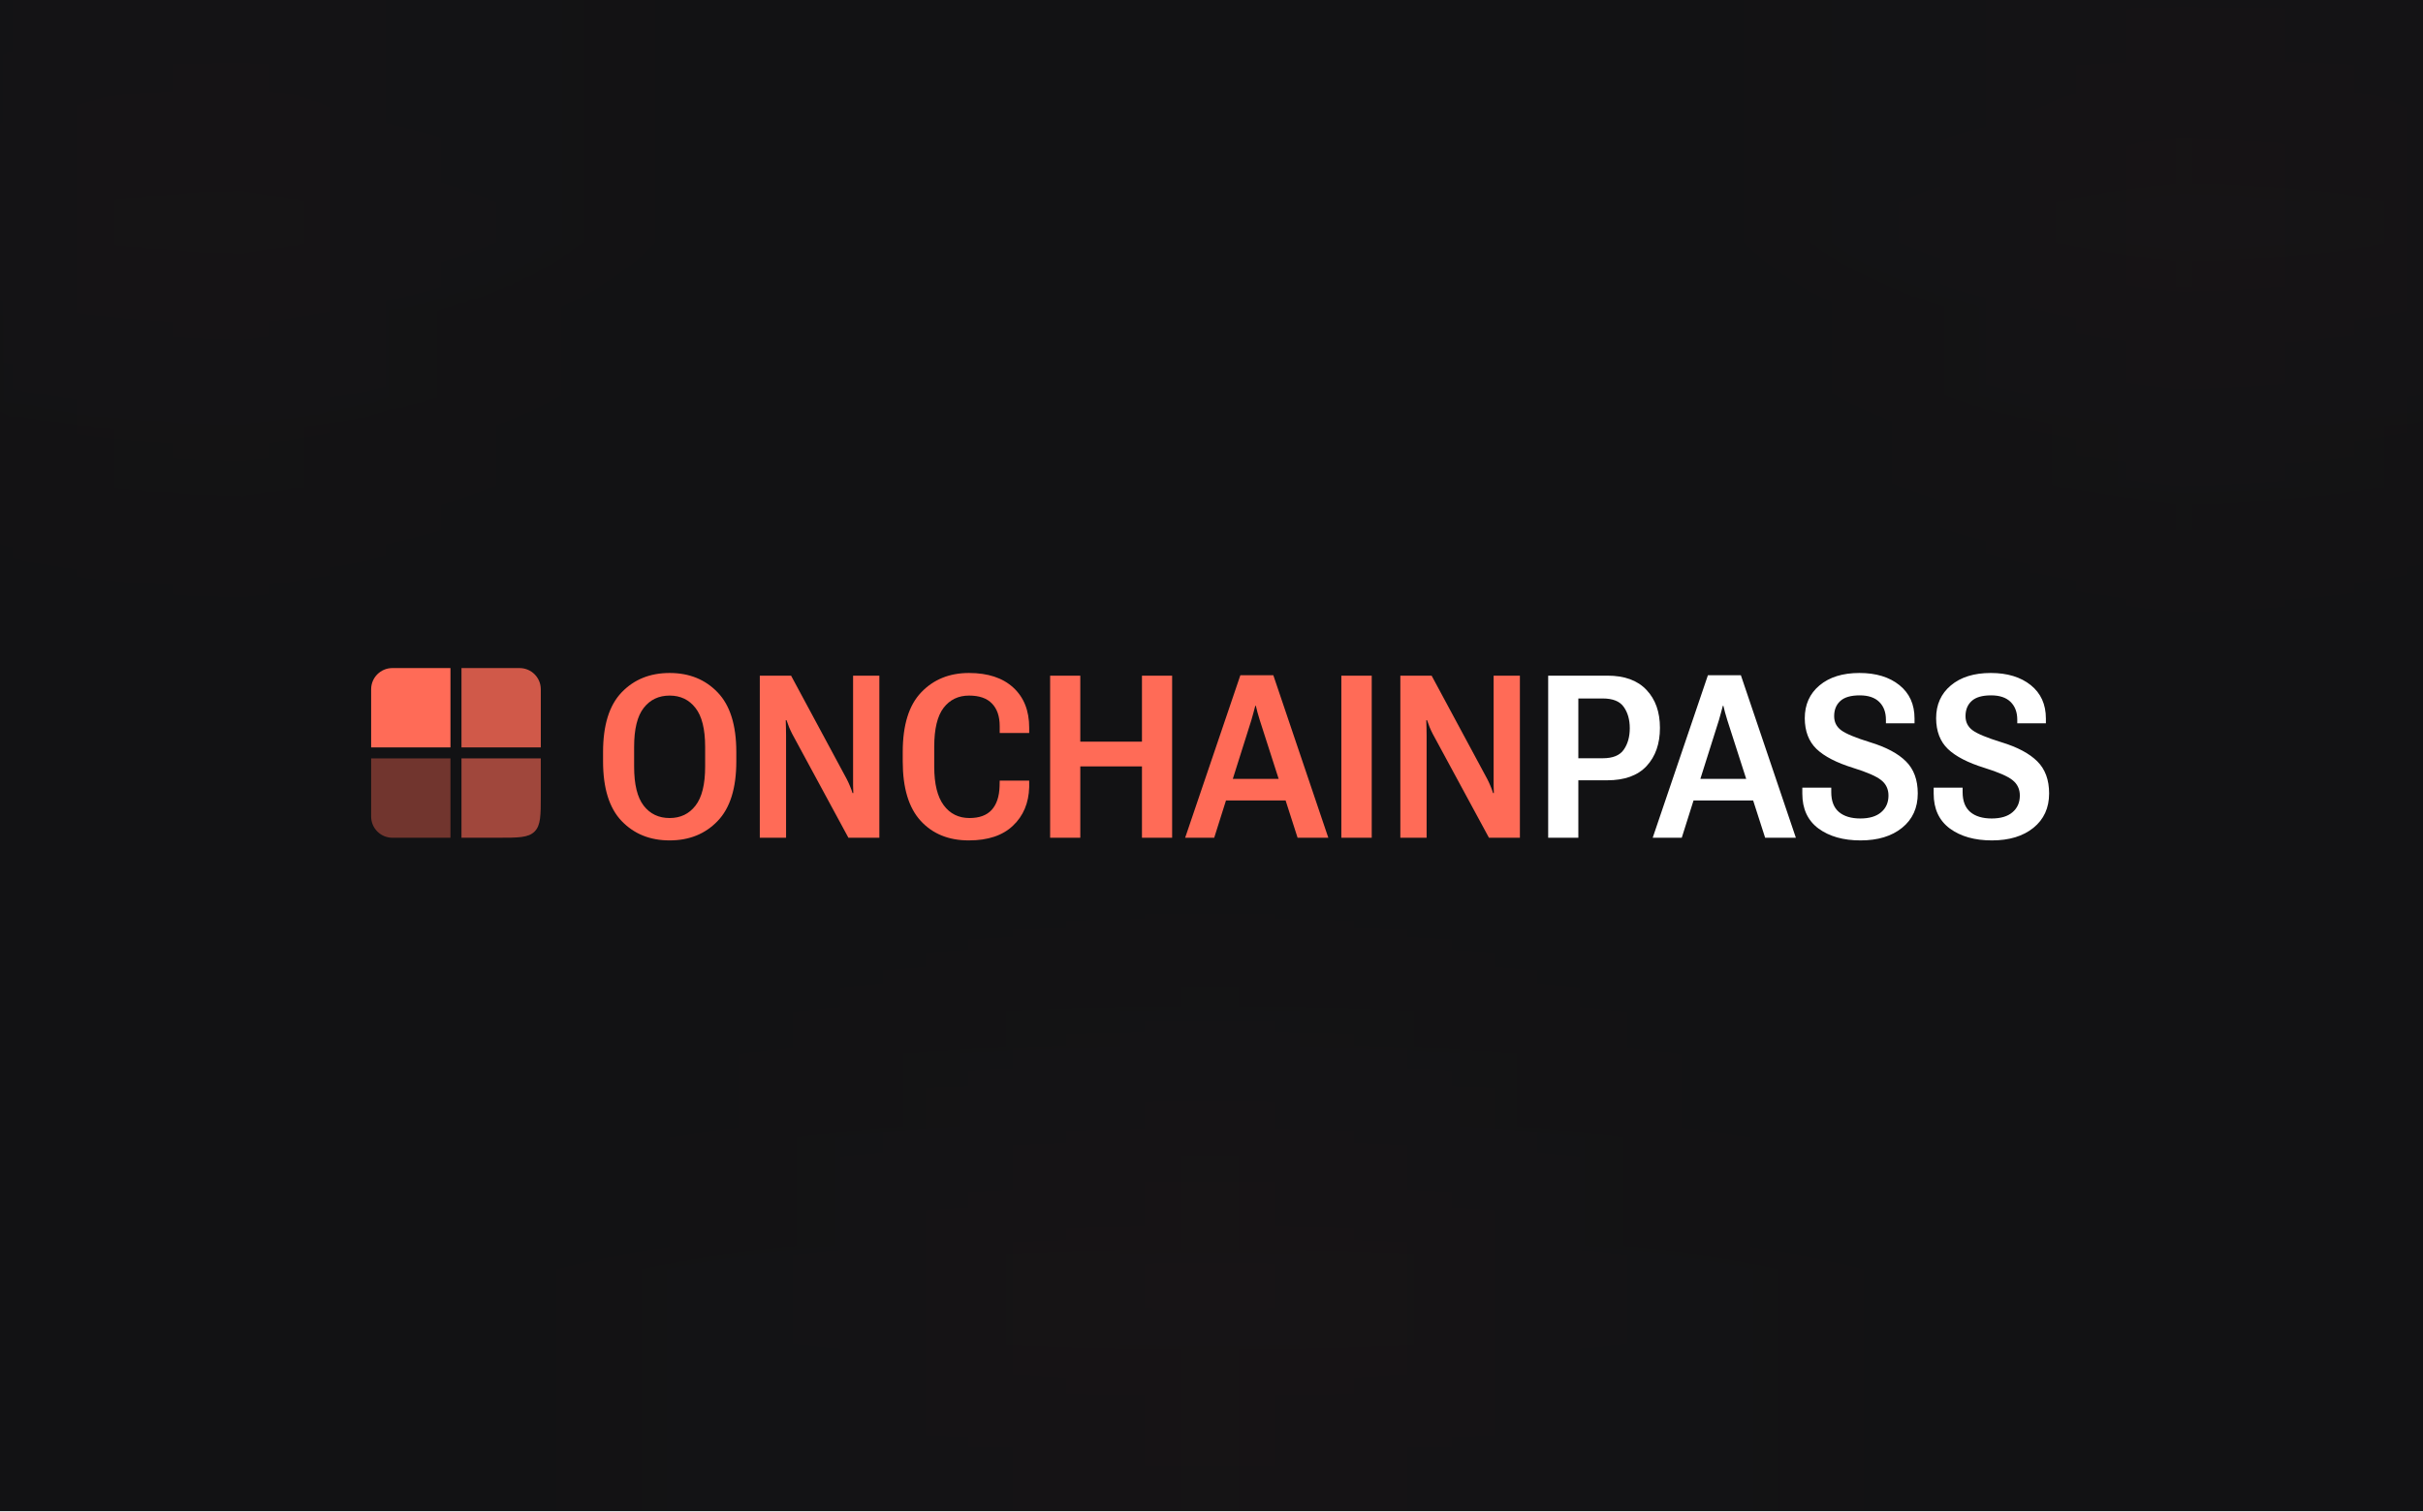
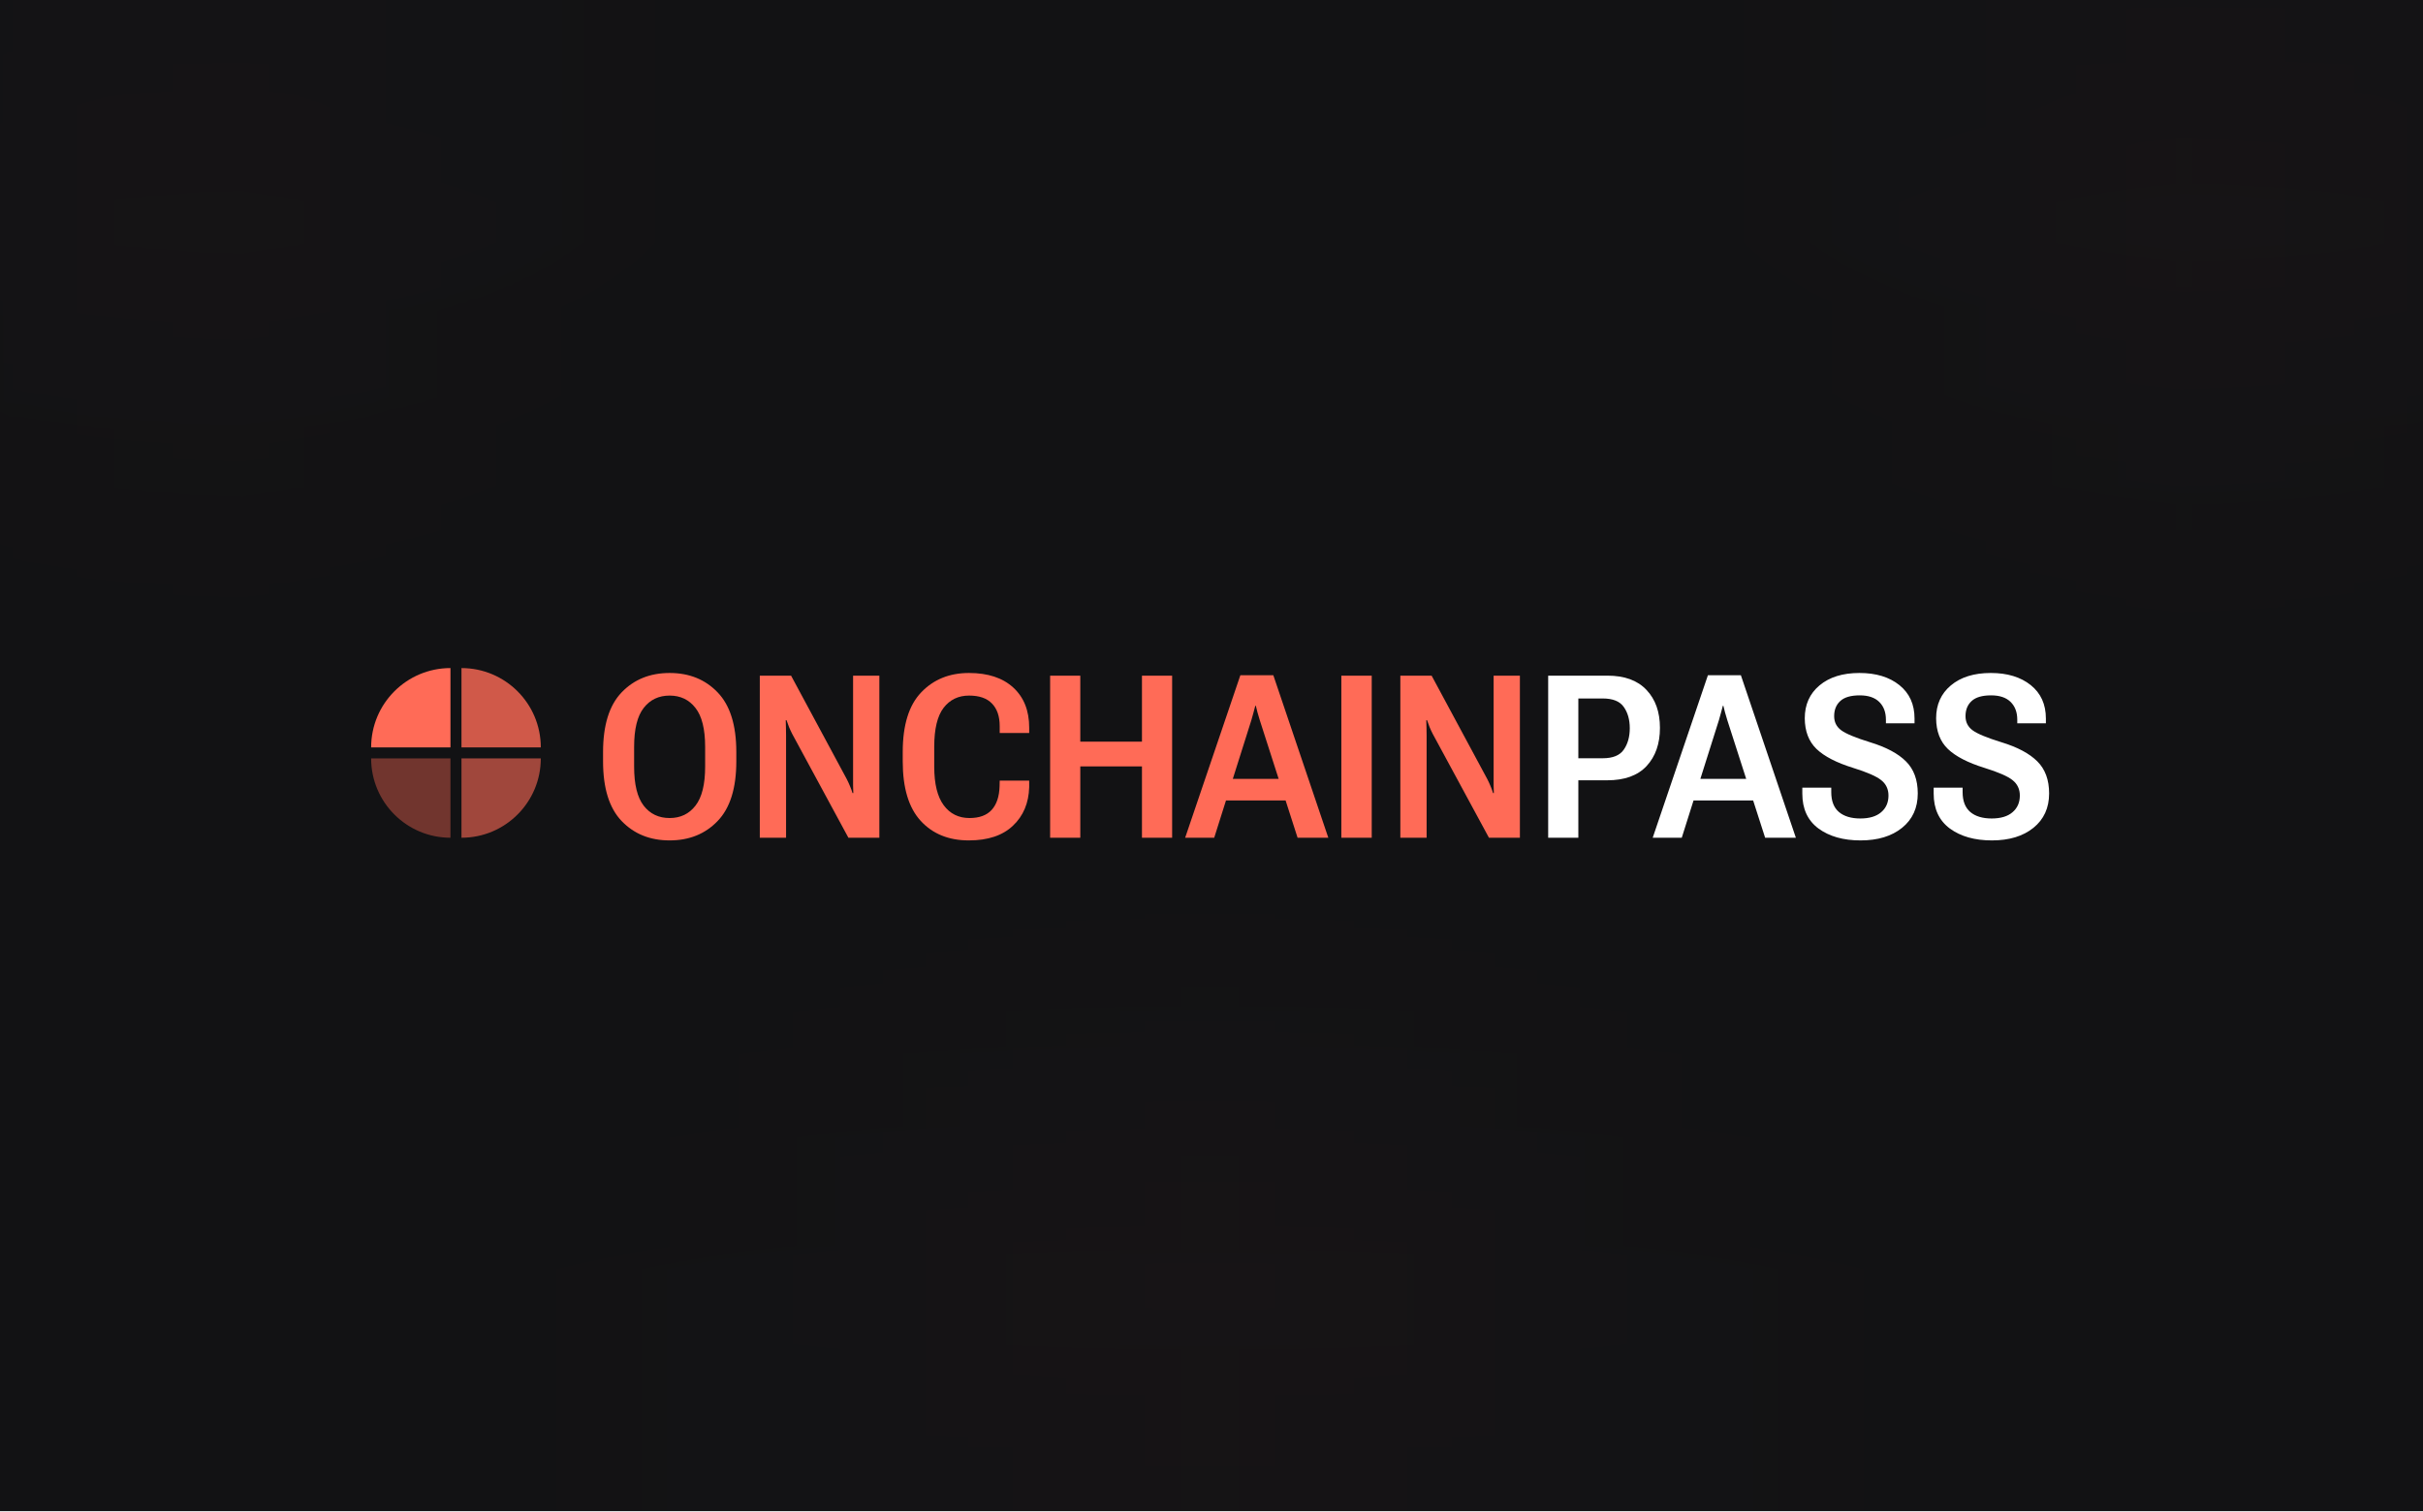
<svg xmlns="http://www.w3.org/2000/svg" width="457" height="285" viewBox="0 0 457 285" fill="none">
  <rect width="457" height="285" fill="#121214" />
  <mask id="mask0_16_16" style="mask-type:alpha" maskUnits="userSpaceOnUse" x="0" y="0" width="457" height="285">
    <rect width="457" height="285" fill="url(#paint0_linear_16_16)" />
  </mask>
  <g mask="url(#mask0_16_16)">
    <g filter="url(#filter0_f_16_16)">
      <ellipse cx="-78.547" cy="-80.416" rx="129.959" ry="139.84" fill="#FF6B57" />
    </g>
    <g filter="url(#filter1_f_16_16)">
      <ellipse cx="228.214" cy="416.588" rx="129.959" ry="139.84" fill="#FF6B57" />
    </g>
    <g filter="url(#filter2_f_16_16)">
      <ellipse cx="521.266" cy="-91.842" rx="129.959" ry="139.84" fill="#FF6B57" />
    </g>
  </g>
  <path d="M113.743 143.597V141.833C113.743 136.766 114.911 133.015 117.249 130.579C119.587 128.144 122.603 126.926 126.298 126.926C129.994 126.926 133.01 128.144 135.348 130.579C137.699 133.015 138.875 136.766 138.875 141.833V143.597C138.875 148.664 137.699 152.415 135.348 154.851C133.01 157.286 129.994 158.504 126.298 158.504C122.603 158.504 119.587 157.286 117.249 154.851C114.911 152.415 113.743 148.664 113.743 143.597ZM119.601 144.583C119.601 147.943 120.202 150.399 121.406 151.953C122.61 153.507 124.241 154.284 126.298 154.284C128.342 154.284 129.966 153.507 131.169 151.953C132.387 150.399 132.996 147.943 132.996 144.583V140.867C132.996 137.508 132.387 135.058 131.169 133.519C129.966 131.965 128.342 131.188 126.298 131.188C124.241 131.188 122.61 131.965 121.406 133.519C120.202 135.058 119.601 137.508 119.601 140.867V144.583ZM143.305 158V127.43H149.205L159.703 146.935C159.927 147.369 160.13 147.81 160.312 148.258C160.508 148.706 160.669 149.147 160.795 149.581H160.942C160.914 149.119 160.9 148.643 160.9 148.153C160.9 147.663 160.9 147.18 160.9 146.704V127.43H165.855V158H160.018L149.436 138.453C149.212 138.019 149.009 137.585 148.827 137.151C148.645 136.703 148.484 136.262 148.344 135.828H148.197C148.225 136.304 148.239 136.787 148.239 137.277C148.253 137.753 148.26 138.229 148.26 138.705V158H143.305ZM170.264 143.597V141.833C170.264 136.752 171.426 133.001 173.75 130.579C176.073 128.144 179.076 126.926 182.757 126.926C186.326 126.926 189.112 127.843 191.113 129.676C193.115 131.51 194.116 134.029 194.116 137.235V138.243H188.552V136.941C188.552 135.107 188.069 133.694 187.103 132.7C186.151 131.692 184.709 131.188 182.778 131.188C180.762 131.188 179.16 131.958 177.97 133.498C176.794 135.037 176.206 137.48 176.206 140.825V144.625C176.206 147.845 176.801 150.259 177.991 151.869C179.181 153.479 180.804 154.284 182.862 154.284C184.709 154.284 186.102 153.773 187.04 152.751C187.978 151.715 188.475 150.224 188.531 148.279L188.552 147.229H194.116V148.447C194.032 151.456 193.01 153.885 191.05 155.732C189.105 157.58 186.333 158.504 182.736 158.504C178.929 158.504 175.898 157.272 173.645 154.809C171.391 152.345 170.264 148.608 170.264 143.597ZM198.063 158V127.43H203.753V139.88H215.385V127.43H221.075V158H215.385V144.542H203.753V158H198.063ZM223.531 158L233.945 127.346H240.16L250.532 158H244.737L237.599 135.807C237.431 135.275 237.291 134.799 237.179 134.379C237.067 133.945 236.962 133.526 236.864 133.12H236.759C236.661 133.526 236.549 133.945 236.423 134.379C236.311 134.799 236.178 135.275 236.024 135.807L229.011 158H223.531ZM228.948 150.966L230.04 146.893H243.792L244.926 150.966H228.948ZM252.989 158V127.43H258.721V158H252.989ZM264.117 158V127.43H270.017L280.515 146.935C280.739 147.369 280.942 147.81 281.124 148.258C281.319 148.706 281.48 149.147 281.606 149.581H281.753C281.725 149.119 281.711 148.643 281.711 148.153C281.711 147.663 281.711 147.18 281.711 146.704V127.43H286.667V158H280.83L270.248 138.453C270.024 138.019 269.821 137.585 269.639 137.151C269.457 136.703 269.296 136.262 269.156 135.828H269.009C269.037 136.304 269.051 136.787 269.051 137.277C269.065 137.753 269.072 138.229 269.072 138.705V158H264.117Z" fill="#FF6B57" />
  <path d="M292 158V127.43H303.169C306.403 127.43 308.859 128.326 310.539 130.117C312.233 131.895 313.08 134.281 313.08 137.277C313.08 140.272 312.24 142.673 310.56 144.479C308.894 146.27 306.417 147.166 303.127 147.166H297.689V158H292ZM297.689 143.009H302.288C304.191 143.009 305.514 142.47 306.256 141.392C307.012 140.314 307.39 138.964 307.39 137.34C307.39 135.73 307.012 134.393 306.256 133.33C305.514 132.266 304.191 131.734 302.288 131.734H297.689V143.009ZM311.715 158L322.129 127.346H328.344L338.716 158H332.921L325.782 135.807C325.614 135.275 325.474 134.799 325.362 134.379C325.25 133.945 325.145 133.526 325.047 133.12H324.942C324.844 133.526 324.732 133.945 324.606 134.379C324.494 134.799 324.361 135.275 324.208 135.807L317.195 158H311.715ZM317.132 150.966L318.224 146.893H331.976L333.11 150.966H317.132ZM339.934 149.686V148.552H345.393V149.413C345.393 151.078 345.875 152.324 346.841 153.15C347.807 153.962 349.151 154.368 350.873 154.368C352.58 154.368 353.889 153.976 354.799 153.192C355.723 152.408 356.185 151.358 356.185 150.042C356.185 148.839 355.73 147.873 354.82 147.145C353.924 146.417 352.146 145.64 349.487 144.814C346.379 143.849 344.091 142.666 342.621 141.266C341.151 139.852 340.41 137.921 340.396 135.471C340.396 132.896 341.319 130.831 343.167 129.277C345.029 127.71 347.541 126.926 350.705 126.926C353.826 126.926 356.339 127.689 358.242 129.214C360.146 130.74 361.098 132.84 361.098 135.513V136.416H355.702V135.744C355.702 134.33 355.282 133.211 354.442 132.385C353.602 131.559 352.377 131.146 350.768 131.146C349.088 131.146 347.863 131.503 347.093 132.217C346.323 132.917 345.938 133.868 345.938 135.072C345.938 136.192 346.386 137.081 347.282 137.739C348.178 138.397 349.984 139.146 352.699 139.985C355.737 140.909 357.997 142.113 359.481 143.597C360.965 145.066 361.707 147.082 361.707 149.644C361.707 152.373 360.72 154.536 358.746 156.131C356.786 157.713 354.176 158.504 350.915 158.504C347.667 158.504 345.022 157.755 342.978 156.257C340.948 154.746 339.934 152.555 339.934 149.686ZM364.709 149.686V148.552H370.168V149.413C370.168 151.078 370.651 152.324 371.617 153.15C372.583 153.962 373.926 154.368 375.648 154.368C377.356 154.368 378.664 153.976 379.574 153.192C380.498 152.408 380.96 151.358 380.96 150.042C380.96 148.839 380.505 147.873 379.595 147.145C378.699 146.417 376.922 145.64 374.262 144.814C371.155 143.849 368.866 142.666 367.396 141.266C365.927 139.852 365.185 137.921 365.171 135.471C365.171 132.896 366.095 130.831 367.942 129.277C369.804 127.71 372.317 126.926 375.48 126.926C378.601 126.926 381.114 127.689 383.018 129.214C384.921 130.74 385.873 132.84 385.873 135.513V136.416H380.477V135.744C380.477 134.33 380.057 133.211 379.217 132.385C378.377 131.559 377.153 131.146 375.543 131.146C373.863 131.146 372.639 131.503 371.869 132.217C371.099 132.917 370.714 133.868 370.714 135.072C370.714 136.192 371.162 137.081 372.058 137.739C372.953 138.397 374.759 139.146 377.475 139.985C380.512 140.909 382.773 142.113 384.256 143.597C385.74 145.066 386.482 147.082 386.482 149.644C386.482 152.373 385.495 154.536 383.521 156.131C381.562 157.713 378.951 158.504 375.69 158.504C372.443 158.504 369.797 157.755 367.753 156.257C365.724 154.746 364.709 152.555 364.709 149.686Z" fill="white" />
-   <path d="M70 130C70 127.791 71.791 126 74 126H84.961V140.961H70V130Z" fill="#FF6B57" />
-   <path d="M70 143.039H84.961V158H74C71.791 158 70 156.209 70 154V143.039Z" fill="#FF6B57" fill-opacity="0.4" />
-   <path d="M87.039 143.039H102V150C102 153.771 102 155.657 100.828 156.828C99.657 158 97.771 158 94 158H87.039V143.039Z" fill="#FF6B57" fill-opacity="0.6" />
-   <path d="M87.039 126H98C100.209 126 102 127.791 102 130V140.961H87.039V126Z" fill="#FF6B57" fill-opacity="0.8" />
+   <path d="M70 140.961C70 132.698 76.698 126 84.961 126V126V140.961H70V140.961Z" fill="#FF6B57" />
+   <path d="M70 143.039H84.961V158V158C76.698 158 70 151.302 70 143.039V143.039Z" fill="#FF6B57" fill-opacity="0.4" />
+   <path d="M87.039 143.039H102V143.039C102 151.302 95.302 158 87.039 158V158V143.039Z" fill="#FF6B57" fill-opacity="0.6" />
+   <path d="M87.039 126V126C95.302 126 102 132.698 102 140.961V140.961H87.039V126Z" fill="#FF6B57" fill-opacity="0.8" />
  <defs>
    <filter id="filter0_f_16_16" x="-465.533" y="-477.283" width="773.973" height="793.734" filterUnits="userSpaceOnUse" color-interpolation-filters="sRGB">
      <feFlood flood-opacity="0" result="BackgroundImageFix" />
      <feBlend mode="normal" in="SourceGraphic" in2="BackgroundImageFix" result="shape" />
      <feGaussianBlur stdDeviation="128.514" result="effect1_foregroundBlur_16_16" />
    </filter>
    <filter id="filter1_f_16_16" x="-158.772" y="19.721" width="773.973" height="793.734" filterUnits="userSpaceOnUse" color-interpolation-filters="sRGB">
      <feFlood flood-opacity="0" result="BackgroundImageFix" />
      <feBlend mode="normal" in="SourceGraphic" in2="BackgroundImageFix" result="shape" />
      <feGaussianBlur stdDeviation="128.514" result="effect1_foregroundBlur_16_16" />
    </filter>
    <filter id="filter2_f_16_16" x="134.279" y="-488.709" width="773.973" height="793.734" filterUnits="userSpaceOnUse" color-interpolation-filters="sRGB">
      <feFlood flood-opacity="0" result="BackgroundImageFix" />
      <feBlend mode="normal" in="SourceGraphic" in2="BackgroundImageFix" result="shape" />
      <feGaussianBlur stdDeviation="128.514" result="effect1_foregroundBlur_16_16" />
    </filter>
    <linearGradient id="paint0_linear_16_16" x1="457" y1="0" x2="-21.798" y2="241.845" gradientUnits="userSpaceOnUse">
      <stop />
      <stop offset="1" stop-color="#060606" />
    </linearGradient>
  </defs>
</svg>
